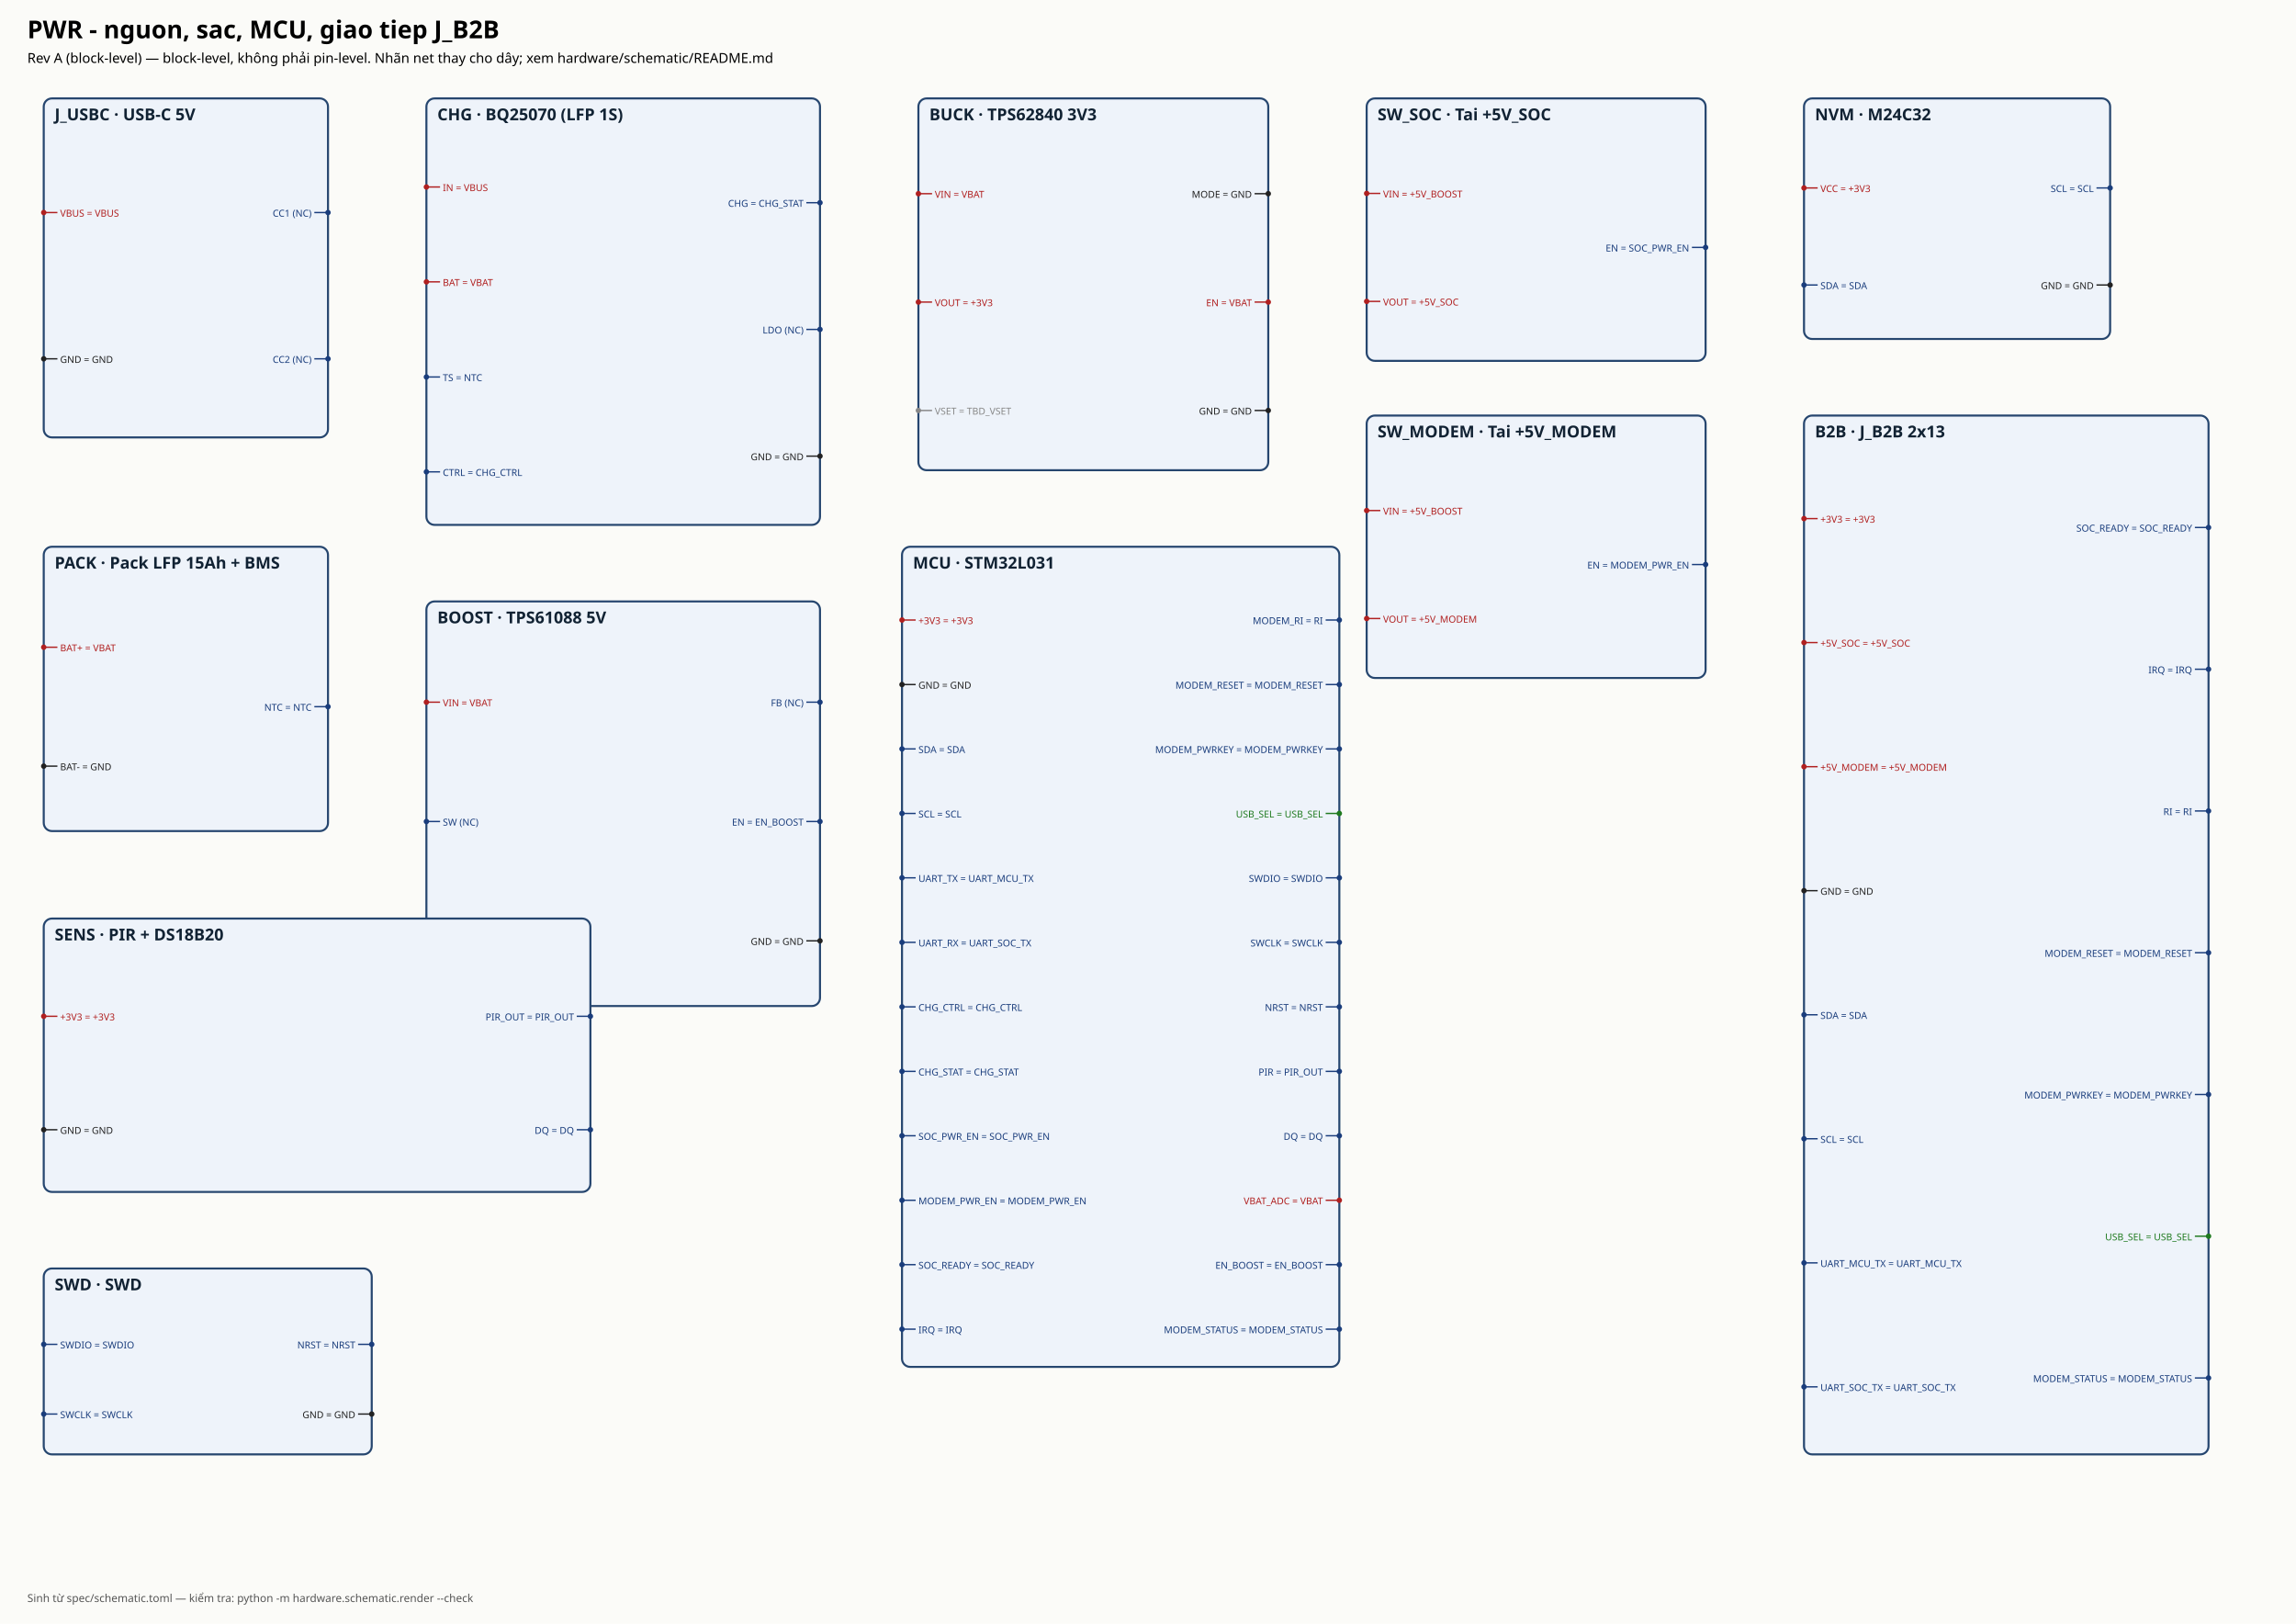
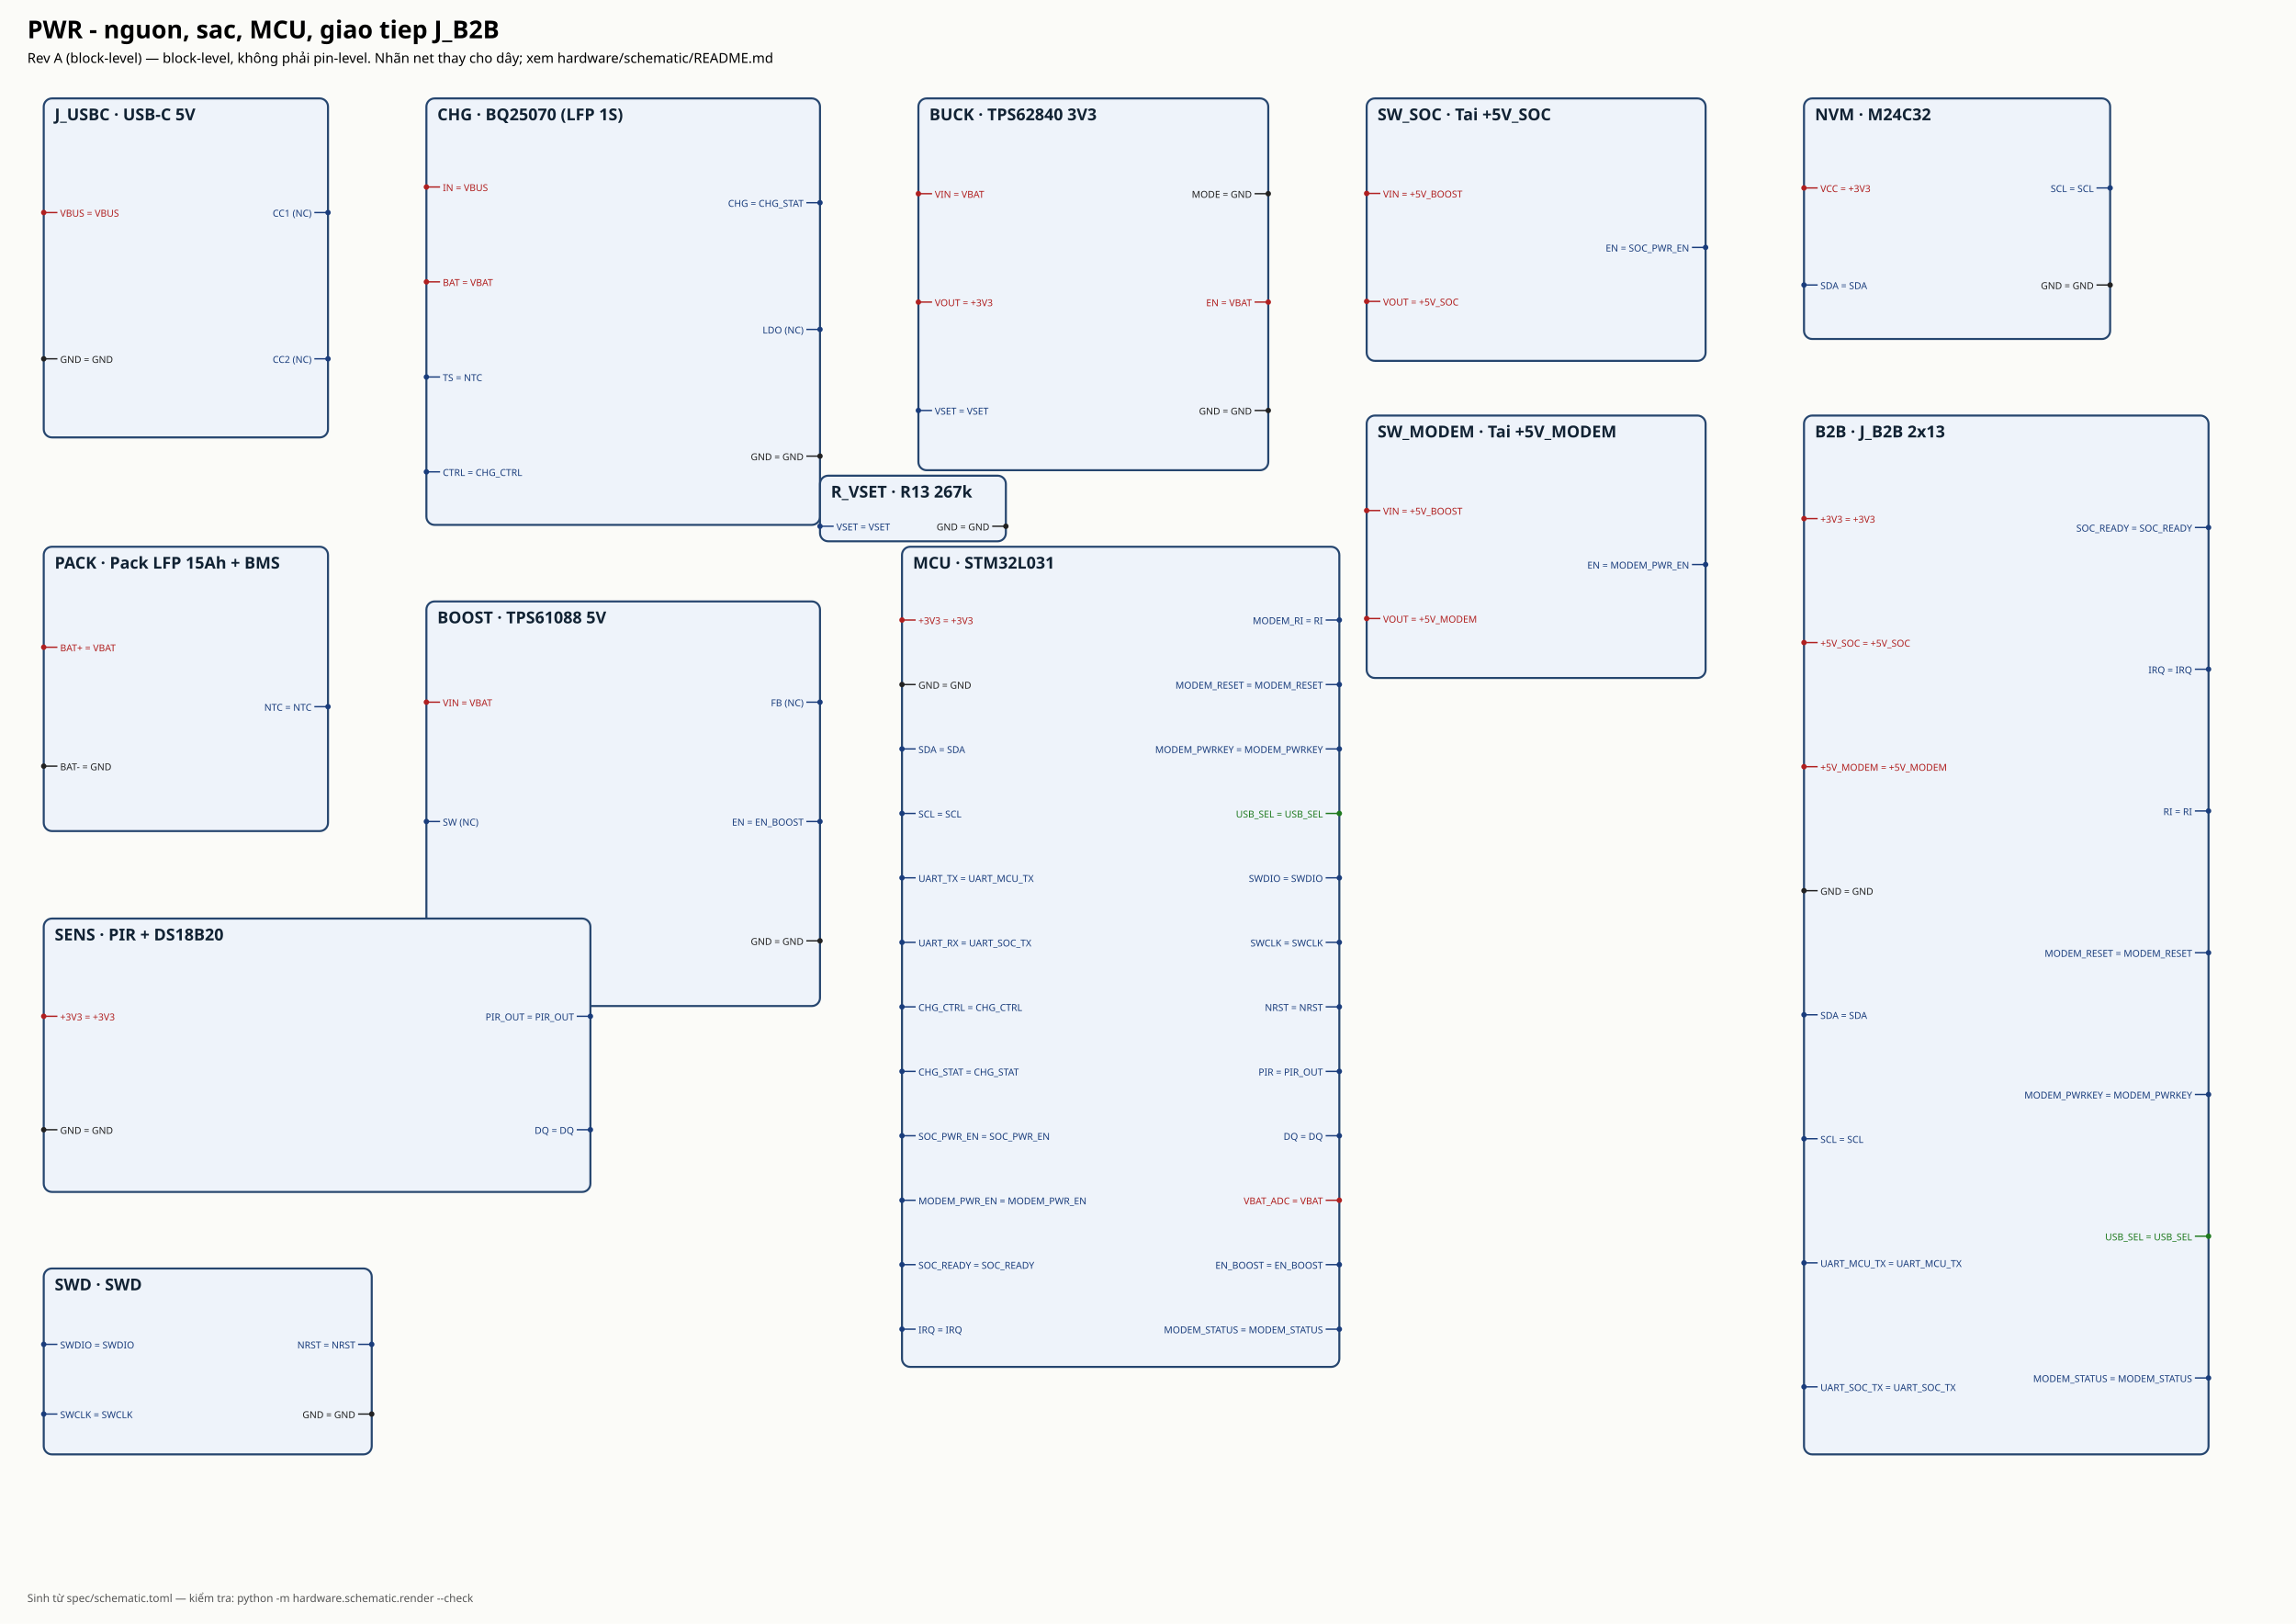
<svg xmlns="http://www.w3.org/2000/svg" width="1680" height="1188" viewBox="0 0 1680 1188">
  <rect width="100%" height="100%" fill="#fbfbf8" />
  <text x="20" y="28" font-family="sans-serif" font-size="18" font-weight="bold">PWR - nguon, sac, MCU, giao tiep J_B2B</text>
  <text x="20" y="46" font-family="sans-serif" font-size="10">Rev A (block-level) — block-level, không phải pin-level. Nhãn net thay cho dây; xem hardware/schematic/README.md</text>
  <rect x="32.0" y="72.0" width="208.0" height="248.0" rx="6" fill="#eef3fa" stroke="#26466f" stroke-width="1.5" />
  <text x="40.0" y="88.0" font-family="sans-serif" font-size="12" font-weight="bold" fill="#123">J_USBC · USB-C 5V</text>
  <line x1="32.0" y1="155.5" x2="42.0" y2="155.5" stroke="#b02020" stroke-width="1" />
  <circle cx="32.0" cy="155.5" r="2" fill="#b02020" />
  <text x="44.0" y="158.5" text-anchor="start" font-family="sans-serif" font-size="7" fill="#b02020">VBUS = VBUS</text>
  <line x1="32.0" y1="262.5" x2="42.0" y2="262.5" stroke="#222222" stroke-width="1" />
  <circle cx="32.0" cy="262.5" r="2" fill="#222222" />
  <text x="44.0" y="265.5" text-anchor="start" font-family="sans-serif" font-size="7" fill="#222222">GND = GND</text>
  <line x1="240.0" y1="155.5" x2="230.0" y2="155.5" stroke="#1a3d7c" stroke-width="1" />
  <circle cx="240.0" cy="155.5" r="2" fill="#1a3d7c" />
  <text x="228.0" y="158.5" text-anchor="end" font-family="sans-serif" font-size="7" fill="#1a3d7c">CC1 (NC)</text>
  <line x1="240.0" y1="262.5" x2="230.0" y2="262.5" stroke="#1a3d7c" stroke-width="1" />
  <circle cx="240.0" cy="262.5" r="2" fill="#1a3d7c" />
  <text x="228.0" y="265.5" text-anchor="end" font-family="sans-serif" font-size="7" fill="#1a3d7c">CC2 (NC)</text>
  <rect x="312.0" y="72.0" width="288.0" height="312.0" rx="6" fill="#eef3fa" stroke="#26466f" stroke-width="1.5" />
  <text x="320.0" y="88.0" font-family="sans-serif" font-size="12" font-weight="bold" fill="#123">CHG · BQ25070 (LFP 1S)</text>
  <line x1="312.0" y1="136.8" x2="322.0" y2="136.8" stroke="#b02020" stroke-width="1" />
  <circle cx="312.0" cy="136.8" r="2" fill="#b02020" />
  <text x="324.0" y="139.8" text-anchor="start" font-family="sans-serif" font-size="7" fill="#b02020">IN = VBUS</text>
  <line x1="312.0" y1="206.2" x2="322.0" y2="206.2" stroke="#b02020" stroke-width="1" />
  <circle cx="312.0" cy="206.2" r="2" fill="#b02020" />
  <text x="324.0" y="209.2" text-anchor="start" font-family="sans-serif" font-size="7" fill="#b02020">BAT = VBAT</text>
  <line x1="312.0" y1="275.8" x2="322.0" y2="275.8" stroke="#1a3d7c" stroke-width="1" />
  <circle cx="312.0" cy="275.8" r="2" fill="#1a3d7c" />
  <text x="324.0" y="278.8" text-anchor="start" font-family="sans-serif" font-size="7" fill="#1a3d7c">TS = NTC</text>
  <line x1="312.0" y1="345.2" x2="322.0" y2="345.2" stroke="#1a3d7c" stroke-width="1" />
  <circle cx="312.0" cy="345.2" r="2" fill="#1a3d7c" />
  <text x="324.0" y="348.2" text-anchor="start" font-family="sans-serif" font-size="7" fill="#1a3d7c">CTRL = CHG_CTRL</text>
  <line x1="600.0" y1="148.3" x2="590.0" y2="148.3" stroke="#1a3d7c" stroke-width="1" />
  <circle cx="600.0" cy="148.3" r="2" fill="#1a3d7c" />
  <text x="588.0" y="151.3" text-anchor="end" font-family="sans-serif" font-size="7" fill="#1a3d7c">CHG = CHG_STAT</text>
  <line x1="600.0" y1="241.0" x2="590.0" y2="241.0" stroke="#1a3d7c" stroke-width="1" />
  <circle cx="600.0" cy="241.0" r="2" fill="#1a3d7c" />
  <text x="588.0" y="244.0" text-anchor="end" font-family="sans-serif" font-size="7" fill="#1a3d7c">LDO (NC)</text>
  <line x1="600.0" y1="333.7" x2="590.0" y2="333.7" stroke="#222222" stroke-width="1" />
  <circle cx="600.0" cy="333.7" r="2" fill="#222222" />
  <text x="588.0" y="336.7" text-anchor="end" font-family="sans-serif" font-size="7" fill="#222222">GND = GND</text>
  <rect x="672.0" y="72.0" width="256.0" height="272.0" rx="6" fill="#eef3fa" stroke="#26466f" stroke-width="1.5" />
  <text x="680.0" y="88.0" font-family="sans-serif" font-size="12" font-weight="bold" fill="#123">BUCK · TPS62840 3V3</text>
  <line x1="672.0" y1="141.7" x2="682.0" y2="141.7" stroke="#b02020" stroke-width="1" />
  <circle cx="672.0" cy="141.7" r="2" fill="#b02020" />
  <text x="684.0" y="144.7" text-anchor="start" font-family="sans-serif" font-size="7" fill="#b02020">VIN = VBAT</text>
  <line x1="672.0" y1="221.0" x2="682.0" y2="221.0" stroke="#b02020" stroke-width="1" />
  <circle cx="672.0" cy="221.0" r="2" fill="#b02020" />
  <text x="684.0" y="224.0" text-anchor="start" font-family="sans-serif" font-size="7" fill="#b02020">VOUT = +3V3</text>
-   <line x1="672.0" y1="300.3" x2="682.0" y2="300.3" stroke="#888888" stroke-width="1" />
-   <circle cx="672.0" cy="300.3" r="2" fill="#888888" />
-   <text x="684.0" y="303.3" text-anchor="start" font-family="sans-serif" font-size="7" fill="#888888">VSET = TBD_VSET</text>
+   <line x1="672.0" y1="300.3" x2="682.0" y2="300.3" stroke="#1a3d7c" stroke-width="1" />
+   <circle cx="672.0" cy="300.3" r="2" fill="#1a3d7c" />
+   <text x="684.0" y="303.3" text-anchor="start" font-family="sans-serif" font-size="7" fill="#1a3d7c">VSET = VSET</text>
  <line x1="928.0" y1="141.7" x2="918.0" y2="141.7" stroke="#222222" stroke-width="1" />
  <circle cx="928.0" cy="141.7" r="2" fill="#222222" />
  <text x="916.0" y="144.7" text-anchor="end" font-family="sans-serif" font-size="7" fill="#222222">MODE = GND</text>
  <line x1="928.0" y1="221.0" x2="918.0" y2="221.0" stroke="#b02020" stroke-width="1" />
  <circle cx="928.0" cy="221.0" r="2" fill="#b02020" />
  <text x="916.0" y="224.0" text-anchor="end" font-family="sans-serif" font-size="7" fill="#b02020">EN = VBAT</text>
  <line x1="928.0" y1="300.3" x2="918.0" y2="300.3" stroke="#222222" stroke-width="1" />
  <circle cx="928.0" cy="300.3" r="2" fill="#222222" />
  <text x="916.0" y="303.3" text-anchor="end" font-family="sans-serif" font-size="7" fill="#222222">GND = GND</text>
+   <rect x="600.0" y="348.0" width="136.0" height="48.0" rx="6" fill="#eef3fa" stroke="#26466f" stroke-width="1.5" />
+   <text x="608.0" y="364.0" font-family="sans-serif" font-size="12" font-weight="bold" fill="#123">R_VSET · R13 267k</text>
+   <line x1="600.0" y1="385.0" x2="610.0" y2="385.0" stroke="#1a3d7c" stroke-width="1" />
+   <circle cx="600.0" cy="385.0" r="2" fill="#1a3d7c" />
+   <text x="612.0" y="388.0" text-anchor="start" font-family="sans-serif" font-size="7" fill="#1a3d7c">VSET = VSET</text>
+   <line x1="736.0" y1="385.0" x2="726.0" y2="385.0" stroke="#222222" stroke-width="1" />
+   <circle cx="736.0" cy="385.0" r="2" fill="#222222" />
+   <text x="724.0" y="388.0" text-anchor="end" font-family="sans-serif" font-size="7" fill="#222222">GND = GND</text>
  <rect x="1000.0" y="72.0" width="248.0" height="192.0" rx="6" fill="#eef3fa" stroke="#26466f" stroke-width="1.5" />
  <text x="1008.0" y="88.0" font-family="sans-serif" font-size="12" font-weight="bold" fill="#123">SW_SOC · Tai +5V_SOC</text>
  <line x1="1000.0" y1="141.5" x2="1010.0" y2="141.5" stroke="#b02020" stroke-width="1" />
  <circle cx="1000.0" cy="141.5" r="2" fill="#b02020" />
  <text x="1012.0" y="144.5" text-anchor="start" font-family="sans-serif" font-size="7" fill="#b02020">VIN = +5V_BOOST</text>
  <line x1="1000.0" y1="220.5" x2="1010.0" y2="220.5" stroke="#b02020" stroke-width="1" />
  <circle cx="1000.0" cy="220.5" r="2" fill="#b02020" />
  <text x="1012.0" y="223.5" text-anchor="start" font-family="sans-serif" font-size="7" fill="#b02020">VOUT = +5V_SOC</text>
  <line x1="1248.0" y1="181.0" x2="1238.0" y2="181.0" stroke="#1a3d7c" stroke-width="1" />
  <circle cx="1248.0" cy="181.0" r="2" fill="#1a3d7c" />
  <text x="1236.0" y="184.0" text-anchor="end" font-family="sans-serif" font-size="7" fill="#1a3d7c">EN = SOC_PWR_EN</text>
  <rect x="1000.0" y="304.0" width="248.0" height="192.0" rx="6" fill="#eef3fa" stroke="#26466f" stroke-width="1.5" />
  <text x="1008.0" y="320.0" font-family="sans-serif" font-size="12" font-weight="bold" fill="#123">SW_MODEM · Tai +5V_MODEM</text>
  <line x1="1000.0" y1="373.5" x2="1010.0" y2="373.5" stroke="#b02020" stroke-width="1" />
  <circle cx="1000.0" cy="373.5" r="2" fill="#b02020" />
  <text x="1012.0" y="376.5" text-anchor="start" font-family="sans-serif" font-size="7" fill="#b02020">VIN = +5V_BOOST</text>
  <line x1="1000.0" y1="452.5" x2="1010.0" y2="452.5" stroke="#b02020" stroke-width="1" />
  <circle cx="1000.0" cy="452.5" r="2" fill="#b02020" />
  <text x="1012.0" y="455.5" text-anchor="start" font-family="sans-serif" font-size="7" fill="#b02020">VOUT = +5V_MODEM</text>
  <line x1="1248.0" y1="413.0" x2="1238.0" y2="413.0" stroke="#1a3d7c" stroke-width="1" />
  <circle cx="1248.0" cy="413.0" r="2" fill="#1a3d7c" />
  <text x="1236.0" y="416.0" text-anchor="end" font-family="sans-serif" font-size="7" fill="#1a3d7c">EN = MODEM_PWR_EN</text>
  <rect x="1320.0" y="72.0" width="224.0" height="176.0" rx="6" fill="#eef3fa" stroke="#26466f" stroke-width="1.5" />
  <text x="1328.0" y="88.0" font-family="sans-serif" font-size="12" font-weight="bold" fill="#123">NVM · M24C32</text>
  <line x1="1320.0" y1="137.5" x2="1330.0" y2="137.5" stroke="#b02020" stroke-width="1" />
  <circle cx="1320.0" cy="137.5" r="2" fill="#b02020" />
  <text x="1332.0" y="140.5" text-anchor="start" font-family="sans-serif" font-size="7" fill="#b02020">VCC = +3V3</text>
  <line x1="1320.0" y1="208.5" x2="1330.0" y2="208.5" stroke="#1a3d7c" stroke-width="1" />
  <circle cx="1320.0" cy="208.5" r="2" fill="#1a3d7c" />
  <text x="1332.0" y="211.5" text-anchor="start" font-family="sans-serif" font-size="7" fill="#1a3d7c">SDA = SDA</text>
  <line x1="1544.0" y1="137.5" x2="1534.0" y2="137.5" stroke="#1a3d7c" stroke-width="1" />
  <circle cx="1544.0" cy="137.5" r="2" fill="#1a3d7c" />
  <text x="1532.0" y="140.5" text-anchor="end" font-family="sans-serif" font-size="7" fill="#1a3d7c">SCL = SCL</text>
  <line x1="1544.0" y1="208.5" x2="1534.0" y2="208.5" stroke="#222222" stroke-width="1" />
  <circle cx="1544.0" cy="208.5" r="2" fill="#222222" />
  <text x="1532.0" y="211.5" text-anchor="end" font-family="sans-serif" font-size="7" fill="#222222">GND = GND</text>
  <rect x="32.0" y="400.0" width="208.0" height="208.0" rx="6" fill="#eef3fa" stroke="#26466f" stroke-width="1.5" />
  <text x="40.0" y="416.0" font-family="sans-serif" font-size="12" font-weight="bold" fill="#123">PACK · Pack LFP 15Ah + BMS</text>
  <line x1="32.0" y1="473.5" x2="42.0" y2="473.5" stroke="#b02020" stroke-width="1" />
  <circle cx="32.0" cy="473.5" r="2" fill="#b02020" />
  <text x="44.0" y="476.5" text-anchor="start" font-family="sans-serif" font-size="7" fill="#b02020">BAT+ = VBAT</text>
  <line x1="32.0" y1="560.5" x2="42.0" y2="560.5" stroke="#222222" stroke-width="1" />
  <circle cx="32.0" cy="560.5" r="2" fill="#222222" />
  <text x="44.0" y="563.5" text-anchor="start" font-family="sans-serif" font-size="7" fill="#222222">BAT- = GND</text>
  <line x1="240.0" y1="517.0" x2="230.0" y2="517.0" stroke="#1a3d7c" stroke-width="1" />
  <circle cx="240.0" cy="517.0" r="2" fill="#1a3d7c" />
  <text x="228.0" y="520.0" text-anchor="end" font-family="sans-serif" font-size="7" fill="#1a3d7c">NTC = NTC</text>
  <rect x="312.0" y="440.0" width="288.0" height="296.0" rx="6" fill="#eef3fa" stroke="#26466f" stroke-width="1.5" />
  <text x="320.0" y="456.0" font-family="sans-serif" font-size="12" font-weight="bold" fill="#123">BOOST · TPS61088 5V</text>
  <line x1="312.0" y1="513.7" x2="322.0" y2="513.7" stroke="#b02020" stroke-width="1" />
  <circle cx="312.0" cy="513.7" r="2" fill="#b02020" />
  <text x="324.0" y="516.7" text-anchor="start" font-family="sans-serif" font-size="7" fill="#b02020">VIN = VBAT</text>
  <line x1="312.0" y1="601.0" x2="322.0" y2="601.0" stroke="#1a3d7c" stroke-width="1" />
  <circle cx="312.0" cy="601.0" r="2" fill="#1a3d7c" />
  <text x="324.0" y="604.0" text-anchor="start" font-family="sans-serif" font-size="7" fill="#1a3d7c">SW (NC)</text>
  <line x1="312.0" y1="688.3" x2="322.0" y2="688.3" stroke="#b02020" stroke-width="1" />
  <circle cx="312.0" cy="688.3" r="2" fill="#b02020" />
  <text x="324.0" y="691.3" text-anchor="start" font-family="sans-serif" font-size="7" fill="#b02020">VOUT = +5V_BOOST</text>
  <line x1="600.0" y1="513.7" x2="590.0" y2="513.7" stroke="#1a3d7c" stroke-width="1" />
  <circle cx="600.0" cy="513.7" r="2" fill="#1a3d7c" />
  <text x="588.0" y="516.7" text-anchor="end" font-family="sans-serif" font-size="7" fill="#1a3d7c">FB (NC)</text>
  <line x1="600.0" y1="601.0" x2="590.0" y2="601.0" stroke="#1a3d7c" stroke-width="1" />
  <circle cx="600.0" cy="601.0" r="2" fill="#1a3d7c" />
  <text x="588.0" y="604.0" text-anchor="end" font-family="sans-serif" font-size="7" fill="#1a3d7c">EN = EN_BOOST</text>
  <line x1="600.0" y1="688.3" x2="590.0" y2="688.3" stroke="#222222" stroke-width="1" />
  <circle cx="600.0" cy="688.3" r="2" fill="#222222" />
  <text x="588.0" y="691.3" text-anchor="end" font-family="sans-serif" font-size="7" fill="#222222">GND = GND</text>
  <rect x="660.0" y="400.0" width="320.0" height="600.0" rx="6" fill="#eef3fa" stroke="#26466f" stroke-width="1.5" />
  <text x="668.0" y="416.0" font-family="sans-serif" font-size="12" font-weight="bold" fill="#123">MCU · STM32L031</text>
  <line x1="660.0" y1="453.6" x2="670.0" y2="453.6" stroke="#b02020" stroke-width="1" />
  <circle cx="660.0" cy="453.6" r="2" fill="#b02020" />
  <text x="672.0" y="456.6" text-anchor="start" font-family="sans-serif" font-size="7" fill="#b02020">+3V3 = +3V3</text>
  <line x1="660.0" y1="500.8" x2="670.0" y2="500.8" stroke="#222222" stroke-width="1" />
  <circle cx="660.0" cy="500.8" r="2" fill="#222222" />
  <text x="672.0" y="503.8" text-anchor="start" font-family="sans-serif" font-size="7" fill="#222222">GND = GND</text>
  <line x1="660.0" y1="547.9" x2="670.0" y2="547.9" stroke="#1a3d7c" stroke-width="1" />
  <circle cx="660.0" cy="547.9" r="2" fill="#1a3d7c" />
  <text x="672.0" y="550.9" text-anchor="start" font-family="sans-serif" font-size="7" fill="#1a3d7c">SDA = SDA</text>
  <line x1="660.0" y1="595.1" x2="670.0" y2="595.1" stroke="#1a3d7c" stroke-width="1" />
  <circle cx="660.0" cy="595.1" r="2" fill="#1a3d7c" />
  <text x="672.0" y="598.1" text-anchor="start" font-family="sans-serif" font-size="7" fill="#1a3d7c">SCL = SCL</text>
  <line x1="660.0" y1="642.2" x2="670.0" y2="642.2" stroke="#1a3d7c" stroke-width="1" />
  <circle cx="660.0" cy="642.2" r="2" fill="#1a3d7c" />
  <text x="672.0" y="645.2" text-anchor="start" font-family="sans-serif" font-size="7" fill="#1a3d7c">UART_TX = UART_MCU_TX</text>
  <line x1="660.0" y1="689.4" x2="670.0" y2="689.4" stroke="#1a3d7c" stroke-width="1" />
  <circle cx="660.0" cy="689.4" r="2" fill="#1a3d7c" />
  <text x="672.0" y="692.4" text-anchor="start" font-family="sans-serif" font-size="7" fill="#1a3d7c">UART_RX = UART_SOC_TX</text>
  <line x1="660.0" y1="736.6" x2="670.0" y2="736.6" stroke="#1a3d7c" stroke-width="1" />
  <circle cx="660.0" cy="736.6" r="2" fill="#1a3d7c" />
  <text x="672.0" y="739.6" text-anchor="start" font-family="sans-serif" font-size="7" fill="#1a3d7c">CHG_CTRL = CHG_CTRL</text>
  <line x1="660.0" y1="783.8" x2="670.0" y2="783.8" stroke="#1a3d7c" stroke-width="1" />
  <circle cx="660.0" cy="783.8" r="2" fill="#1a3d7c" />
  <text x="672.0" y="786.8" text-anchor="start" font-family="sans-serif" font-size="7" fill="#1a3d7c">CHG_STAT = CHG_STAT</text>
  <line x1="660.0" y1="830.9" x2="670.0" y2="830.9" stroke="#1a3d7c" stroke-width="1" />
  <circle cx="660.0" cy="830.9" r="2" fill="#1a3d7c" />
  <text x="672.0" y="833.9" text-anchor="start" font-family="sans-serif" font-size="7" fill="#1a3d7c">SOC_PWR_EN = SOC_PWR_EN</text>
  <line x1="660.0" y1="878.1" x2="670.0" y2="878.1" stroke="#1a3d7c" stroke-width="1" />
  <circle cx="660.0" cy="878.1" r="2" fill="#1a3d7c" />
  <text x="672.0" y="881.1" text-anchor="start" font-family="sans-serif" font-size="7" fill="#1a3d7c">MODEM_PWR_EN = MODEM_PWR_EN</text>
  <line x1="660.0" y1="925.2" x2="670.0" y2="925.2" stroke="#1a3d7c" stroke-width="1" />
  <circle cx="660.0" cy="925.2" r="2" fill="#1a3d7c" />
  <text x="672.0" y="928.2" text-anchor="start" font-family="sans-serif" font-size="7" fill="#1a3d7c">SOC_READY = SOC_READY</text>
  <line x1="660.0" y1="972.4" x2="670.0" y2="972.4" stroke="#1a3d7c" stroke-width="1" />
  <circle cx="660.0" cy="972.4" r="2" fill="#1a3d7c" />
  <text x="672.0" y="975.4" text-anchor="start" font-family="sans-serif" font-size="7" fill="#1a3d7c">IRQ = IRQ</text>
  <line x1="980.0" y1="453.6" x2="970.0" y2="453.6" stroke="#1a3d7c" stroke-width="1" />
  <circle cx="980.0" cy="453.6" r="2" fill="#1a3d7c" />
  <text x="968.0" y="456.6" text-anchor="end" font-family="sans-serif" font-size="7" fill="#1a3d7c">MODEM_RI = RI</text>
  <line x1="980.0" y1="500.8" x2="970.0" y2="500.8" stroke="#1a3d7c" stroke-width="1" />
  <circle cx="980.0" cy="500.8" r="2" fill="#1a3d7c" />
  <text x="968.0" y="503.8" text-anchor="end" font-family="sans-serif" font-size="7" fill="#1a3d7c">MODEM_RESET = MODEM_RESET</text>
  <line x1="980.0" y1="547.9" x2="970.0" y2="547.9" stroke="#1a3d7c" stroke-width="1" />
  <circle cx="980.0" cy="547.9" r="2" fill="#1a3d7c" />
  <text x="968.0" y="550.9" text-anchor="end" font-family="sans-serif" font-size="7" fill="#1a3d7c">MODEM_PWRKEY = MODEM_PWRKEY</text>
  <line x1="980.0" y1="595.1" x2="970.0" y2="595.1" stroke="#1f7a1f" stroke-width="1" />
  <circle cx="980.0" cy="595.1" r="2" fill="#1f7a1f" />
  <text x="968.0" y="598.1" text-anchor="end" font-family="sans-serif" font-size="7" fill="#1f7a1f">USB_SEL = USB_SEL</text>
  <line x1="980.0" y1="642.2" x2="970.0" y2="642.2" stroke="#1a3d7c" stroke-width="1" />
  <circle cx="980.0" cy="642.2" r="2" fill="#1a3d7c" />
  <text x="968.0" y="645.2" text-anchor="end" font-family="sans-serif" font-size="7" fill="#1a3d7c">SWDIO = SWDIO</text>
  <line x1="980.0" y1="689.4" x2="970.0" y2="689.4" stroke="#1a3d7c" stroke-width="1" />
  <circle cx="980.0" cy="689.4" r="2" fill="#1a3d7c" />
  <text x="968.0" y="692.4" text-anchor="end" font-family="sans-serif" font-size="7" fill="#1a3d7c">SWCLK = SWCLK</text>
  <line x1="980.0" y1="736.6" x2="970.0" y2="736.6" stroke="#1a3d7c" stroke-width="1" />
  <circle cx="980.0" cy="736.6" r="2" fill="#1a3d7c" />
  <text x="968.0" y="739.6" text-anchor="end" font-family="sans-serif" font-size="7" fill="#1a3d7c">NRST = NRST</text>
  <line x1="980.0" y1="783.8" x2="970.0" y2="783.8" stroke="#1a3d7c" stroke-width="1" />
  <circle cx="980.0" cy="783.8" r="2" fill="#1a3d7c" />
  <text x="968.0" y="786.8" text-anchor="end" font-family="sans-serif" font-size="7" fill="#1a3d7c">PIR = PIR_OUT</text>
  <line x1="980.0" y1="830.9" x2="970.0" y2="830.9" stroke="#1a3d7c" stroke-width="1" />
  <circle cx="980.0" cy="830.9" r="2" fill="#1a3d7c" />
  <text x="968.0" y="833.9" text-anchor="end" font-family="sans-serif" font-size="7" fill="#1a3d7c">DQ = DQ</text>
  <line x1="980.0" y1="878.1" x2="970.0" y2="878.1" stroke="#b02020" stroke-width="1" />
  <circle cx="980.0" cy="878.1" r="2" fill="#b02020" />
  <text x="968.0" y="881.1" text-anchor="end" font-family="sans-serif" font-size="7" fill="#b02020">VBAT_ADC = VBAT</text>
  <line x1="980.0" y1="925.2" x2="970.0" y2="925.2" stroke="#1a3d7c" stroke-width="1" />
  <circle cx="980.0" cy="925.2" r="2" fill="#1a3d7c" />
  <text x="968.0" y="928.2" text-anchor="end" font-family="sans-serif" font-size="7" fill="#1a3d7c">EN_BOOST = EN_BOOST</text>
  <line x1="980.0" y1="972.4" x2="970.0" y2="972.4" stroke="#1a3d7c" stroke-width="1" />
  <circle cx="980.0" cy="972.4" r="2" fill="#1a3d7c" />
  <text x="968.0" y="975.4" text-anchor="end" font-family="sans-serif" font-size="7" fill="#1a3d7c">MODEM_STATUS = MODEM_STATUS</text>
  <rect x="32.0" y="672.0" width="400.0" height="200.0" rx="6" fill="#eef3fa" stroke="#26466f" stroke-width="1.5" />
  <text x="40.0" y="688.0" font-family="sans-serif" font-size="12" font-weight="bold" fill="#123">SENS · PIR + DS18B20</text>
  <line x1="32.0" y1="743.5" x2="42.0" y2="743.5" stroke="#b02020" stroke-width="1" />
  <circle cx="32.0" cy="743.5" r="2" fill="#b02020" />
  <text x="44.0" y="746.5" text-anchor="start" font-family="sans-serif" font-size="7" fill="#b02020">+3V3 = +3V3</text>
  <line x1="32.0" y1="826.5" x2="42.0" y2="826.5" stroke="#222222" stroke-width="1" />
  <circle cx="32.0" cy="826.5" r="2" fill="#222222" />
  <text x="44.0" y="829.5" text-anchor="start" font-family="sans-serif" font-size="7" fill="#222222">GND = GND</text>
  <line x1="432.0" y1="743.5" x2="422.0" y2="743.5" stroke="#1a3d7c" stroke-width="1" />
  <circle cx="432.0" cy="743.5" r="2" fill="#1a3d7c" />
  <text x="420.0" y="746.5" text-anchor="end" font-family="sans-serif" font-size="7" fill="#1a3d7c">PIR_OUT = PIR_OUT</text>
  <line x1="432.0" y1="826.5" x2="422.0" y2="826.5" stroke="#1a3d7c" stroke-width="1" />
  <circle cx="432.0" cy="826.5" r="2" fill="#1a3d7c" />
  <text x="420.0" y="829.5" text-anchor="end" font-family="sans-serif" font-size="7" fill="#1a3d7c">DQ = DQ</text>
  <rect x="32.0" y="928.0" width="240.0" height="136.0" rx="6" fill="#eef3fa" stroke="#26466f" stroke-width="1.5" />
  <text x="40.0" y="944.0" font-family="sans-serif" font-size="12" font-weight="bold" fill="#123">SWD · SWD</text>
  <line x1="32.0" y1="983.5" x2="42.0" y2="983.5" stroke="#1a3d7c" stroke-width="1" />
  <circle cx="32.0" cy="983.5" r="2" fill="#1a3d7c" />
  <text x="44.0" y="986.5" text-anchor="start" font-family="sans-serif" font-size="7" fill="#1a3d7c">SWDIO = SWDIO</text>
  <line x1="32.0" y1="1034.5" x2="42.0" y2="1034.5" stroke="#1a3d7c" stroke-width="1" />
  <circle cx="32.0" cy="1034.5" r="2" fill="#1a3d7c" />
  <text x="44.0" y="1037.5" text-anchor="start" font-family="sans-serif" font-size="7" fill="#1a3d7c">SWCLK = SWCLK</text>
  <line x1="272.0" y1="983.5" x2="262.0" y2="983.5" stroke="#1a3d7c" stroke-width="1" />
  <circle cx="272.0" cy="983.5" r="2" fill="#1a3d7c" />
  <text x="260.0" y="986.5" text-anchor="end" font-family="sans-serif" font-size="7" fill="#1a3d7c">NRST = NRST</text>
  <line x1="272.0" y1="1034.5" x2="262.0" y2="1034.5" stroke="#222222" stroke-width="1" />
  <circle cx="272.0" cy="1034.5" r="2" fill="#222222" />
  <text x="260.0" y="1037.5" text-anchor="end" font-family="sans-serif" font-size="7" fill="#222222">GND = GND</text>
  <rect x="1320.0" y="304.0" width="296.0" height="760.0" rx="6" fill="#eef3fa" stroke="#26466f" stroke-width="1.5" />
  <text x="1328.0" y="320.0" font-family="sans-serif" font-size="12" font-weight="bold" fill="#123">B2B · J_B2B 2x13</text>
  <line x1="1320.0" y1="379.4" x2="1330.0" y2="379.4" stroke="#b02020" stroke-width="1" />
  <circle cx="1320.0" cy="379.4" r="2" fill="#b02020" />
  <text x="1332.0" y="382.4" text-anchor="start" font-family="sans-serif" font-size="7" fill="#b02020">+3V3 = +3V3</text>
  <line x1="1320.0" y1="470.1" x2="1330.0" y2="470.1" stroke="#b02020" stroke-width="1" />
  <circle cx="1320.0" cy="470.1" r="2" fill="#b02020" />
  <text x="1332.0" y="473.1" text-anchor="start" font-family="sans-serif" font-size="7" fill="#b02020">+5V_SOC = +5V_SOC</text>
  <line x1="1320.0" y1="560.9" x2="1330.0" y2="560.9" stroke="#b02020" stroke-width="1" />
  <circle cx="1320.0" cy="560.9" r="2" fill="#b02020" />
  <text x="1332.0" y="563.9" text-anchor="start" font-family="sans-serif" font-size="7" fill="#b02020">+5V_MODEM = +5V_MODEM</text>
  <line x1="1320.0" y1="651.6" x2="1330.0" y2="651.6" stroke="#222222" stroke-width="1" />
  <circle cx="1320.0" cy="651.6" r="2" fill="#222222" />
  <text x="1332.0" y="654.6" text-anchor="start" font-family="sans-serif" font-size="7" fill="#222222">GND = GND</text>
  <line x1="1320.0" y1="742.4" x2="1330.0" y2="742.4" stroke="#1a3d7c" stroke-width="1" />
  <circle cx="1320.0" cy="742.4" r="2" fill="#1a3d7c" />
  <text x="1332.0" y="745.4" text-anchor="start" font-family="sans-serif" font-size="7" fill="#1a3d7c">SDA = SDA</text>
  <line x1="1320.0" y1="833.1" x2="1330.0" y2="833.1" stroke="#1a3d7c" stroke-width="1" />
  <circle cx="1320.0" cy="833.1" r="2" fill="#1a3d7c" />
  <text x="1332.0" y="836.1" text-anchor="start" font-family="sans-serif" font-size="7" fill="#1a3d7c">SCL = SCL</text>
  <line x1="1320.0" y1="923.9" x2="1330.0" y2="923.9" stroke="#1a3d7c" stroke-width="1" />
  <circle cx="1320.0" cy="923.9" r="2" fill="#1a3d7c" />
  <text x="1332.0" y="926.9" text-anchor="start" font-family="sans-serif" font-size="7" fill="#1a3d7c">UART_MCU_TX = UART_MCU_TX</text>
  <line x1="1320.0" y1="1014.6" x2="1330.0" y2="1014.6" stroke="#1a3d7c" stroke-width="1" />
  <circle cx="1320.0" cy="1014.6" r="2" fill="#1a3d7c" />
  <text x="1332.0" y="1017.6" text-anchor="start" font-family="sans-serif" font-size="7" fill="#1a3d7c">UART_SOC_TX = UART_SOC_TX</text>
  <line x1="1616.0" y1="385.9" x2="1606.0" y2="385.9" stroke="#1a3d7c" stroke-width="1" />
  <circle cx="1616.0" cy="385.9" r="2" fill="#1a3d7c" />
  <text x="1604.0" y="388.9" text-anchor="end" font-family="sans-serif" font-size="7" fill="#1a3d7c">SOC_READY = SOC_READY</text>
  <line x1="1616.0" y1="489.6" x2="1606.0" y2="489.6" stroke="#1a3d7c" stroke-width="1" />
  <circle cx="1616.0" cy="489.6" r="2" fill="#1a3d7c" />
  <text x="1604.0" y="492.6" text-anchor="end" font-family="sans-serif" font-size="7" fill="#1a3d7c">IRQ = IRQ</text>
  <line x1="1616.0" y1="593.3" x2="1606.0" y2="593.3" stroke="#1a3d7c" stroke-width="1" />
  <circle cx="1616.0" cy="593.3" r="2" fill="#1a3d7c" />
  <text x="1604.0" y="596.3" text-anchor="end" font-family="sans-serif" font-size="7" fill="#1a3d7c">RI = RI</text>
  <line x1="1616.0" y1="697.0" x2="1606.0" y2="697.0" stroke="#1a3d7c" stroke-width="1" />
  <circle cx="1616.0" cy="697.0" r="2" fill="#1a3d7c" />
  <text x="1604.0" y="700.0" text-anchor="end" font-family="sans-serif" font-size="7" fill="#1a3d7c">MODEM_RESET = MODEM_RESET</text>
  <line x1="1616.0" y1="800.7" x2="1606.0" y2="800.7" stroke="#1a3d7c" stroke-width="1" />
  <circle cx="1616.0" cy="800.7" r="2" fill="#1a3d7c" />
  <text x="1604.0" y="803.7" text-anchor="end" font-family="sans-serif" font-size="7" fill="#1a3d7c">MODEM_PWRKEY = MODEM_PWRKEY</text>
  <line x1="1616.0" y1="904.4" x2="1606.0" y2="904.4" stroke="#1f7a1f" stroke-width="1" />
  <circle cx="1616.0" cy="904.4" r="2" fill="#1f7a1f" />
  <text x="1604.0" y="907.4" text-anchor="end" font-family="sans-serif" font-size="7" fill="#1f7a1f">USB_SEL = USB_SEL</text>
  <line x1="1616.0" y1="1008.1" x2="1606.0" y2="1008.1" stroke="#1a3d7c" stroke-width="1" />
  <circle cx="1616.0" cy="1008.1" r="2" fill="#1a3d7c" />
  <text x="1604.0" y="1011.1" text-anchor="end" font-family="sans-serif" font-size="7" fill="#1a3d7c">MODEM_STATUS = MODEM_STATUS</text>
  <text x="20" y="1172" font-family="sans-serif" font-size="8" fill="#555">Sinh từ spec/schematic.toml — kiểm tra: python -m hardware.schematic.render --check</text>
</svg>
